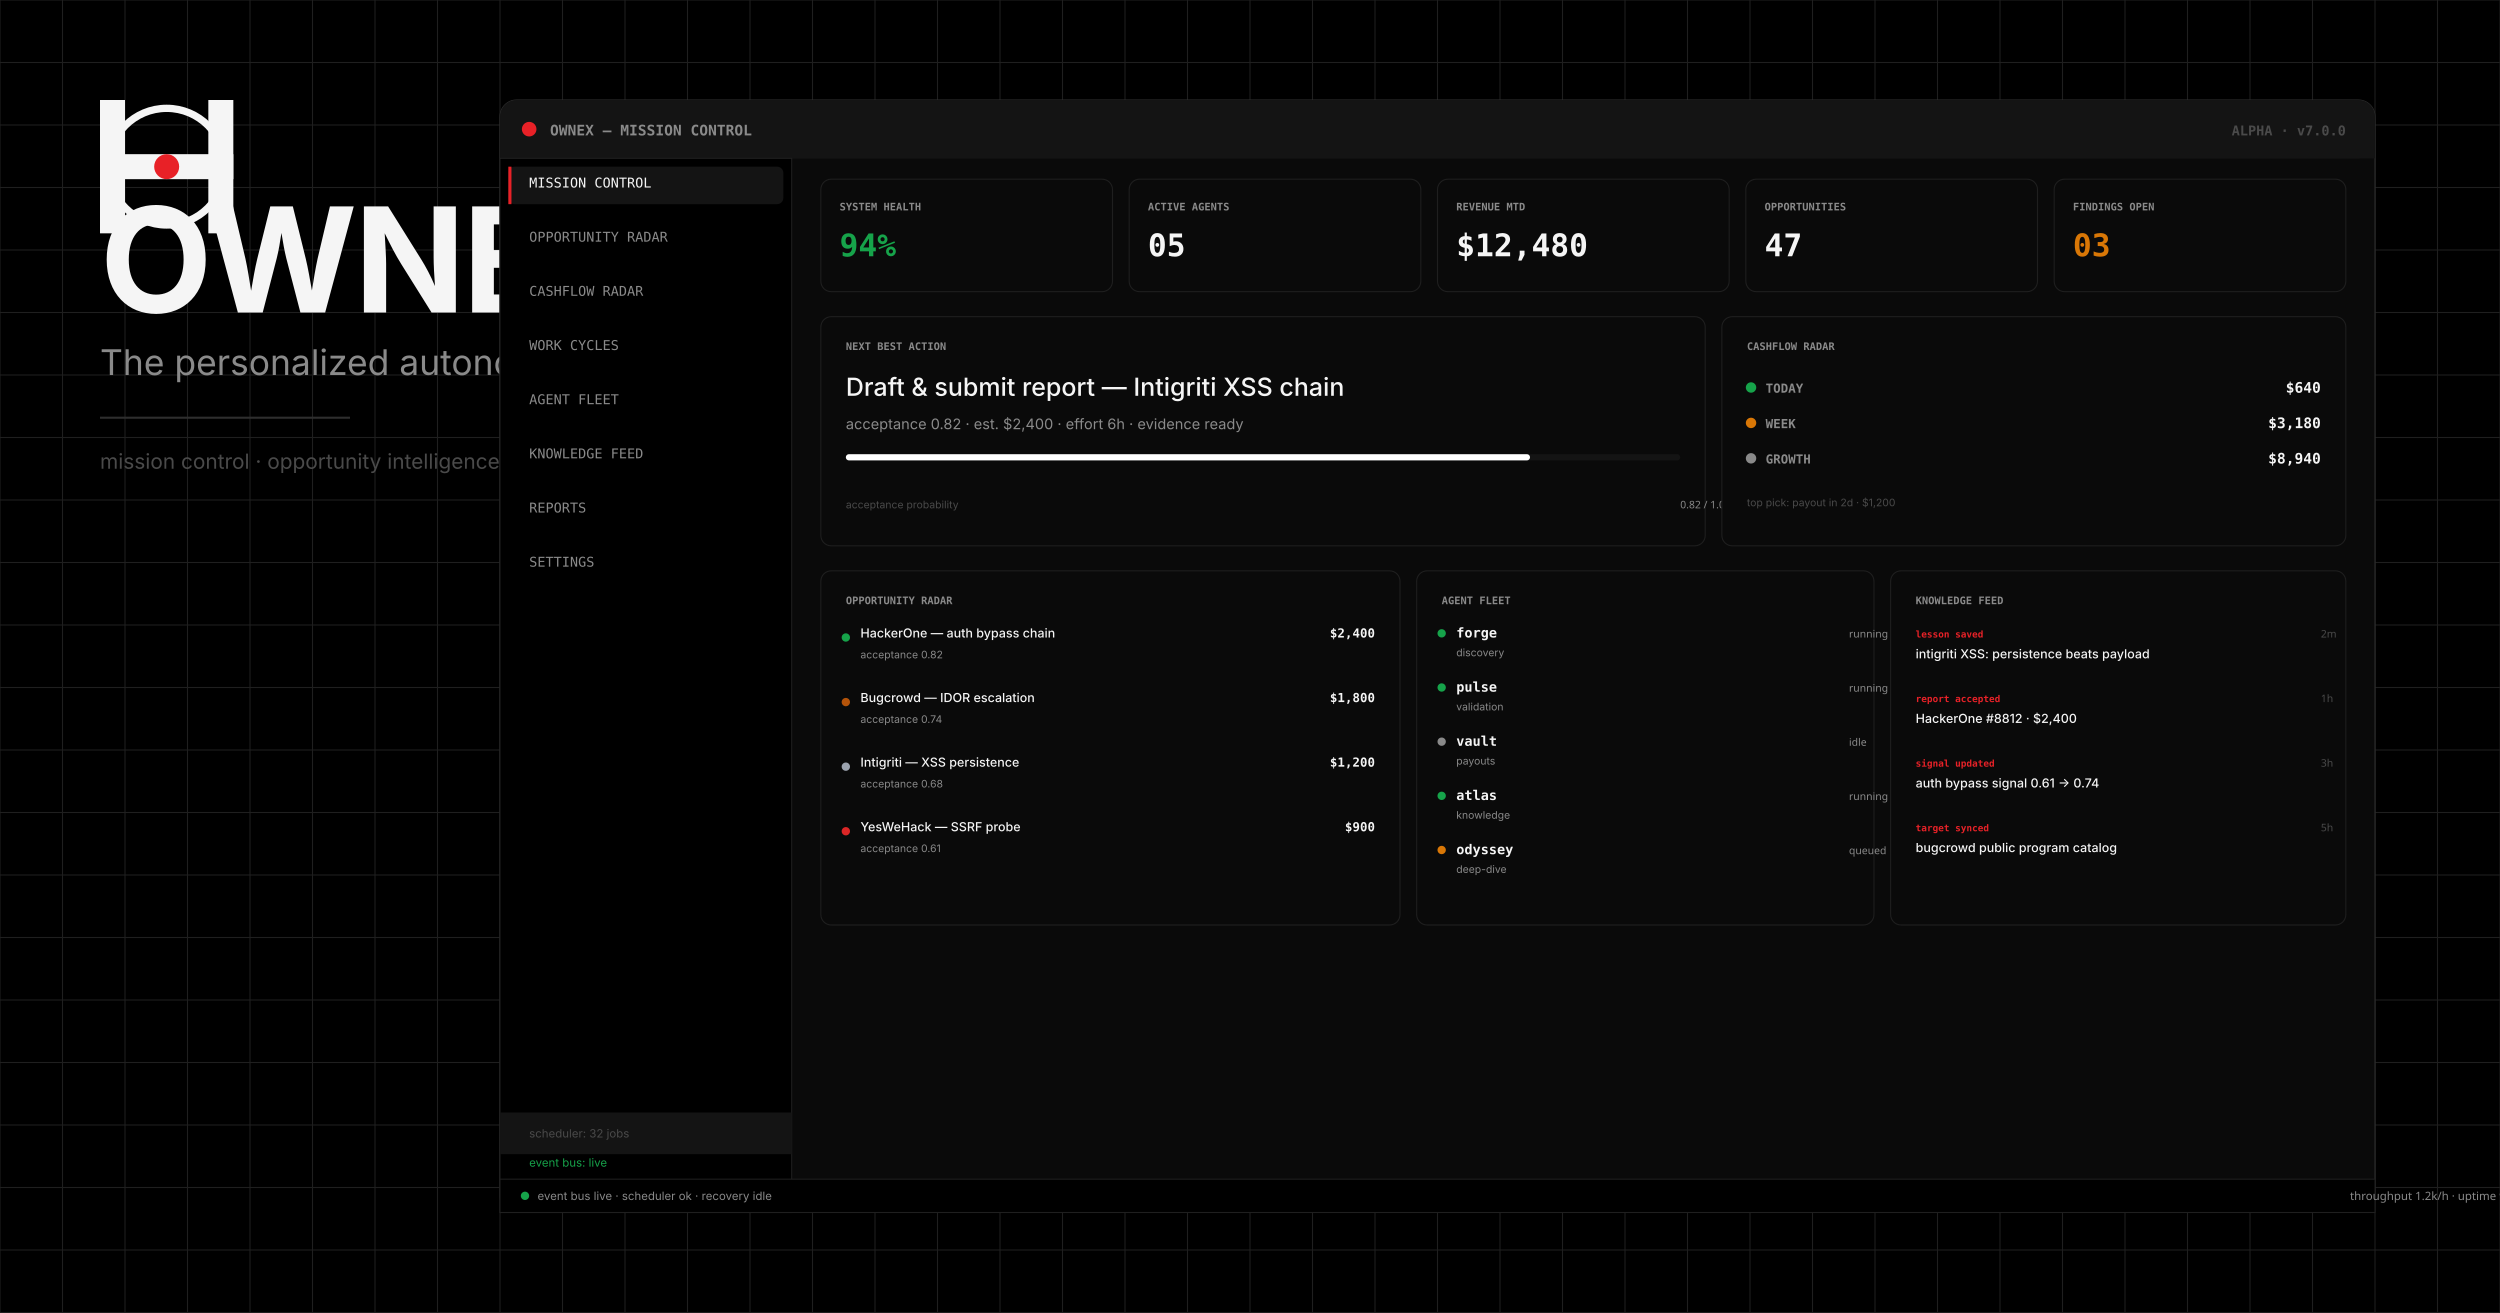
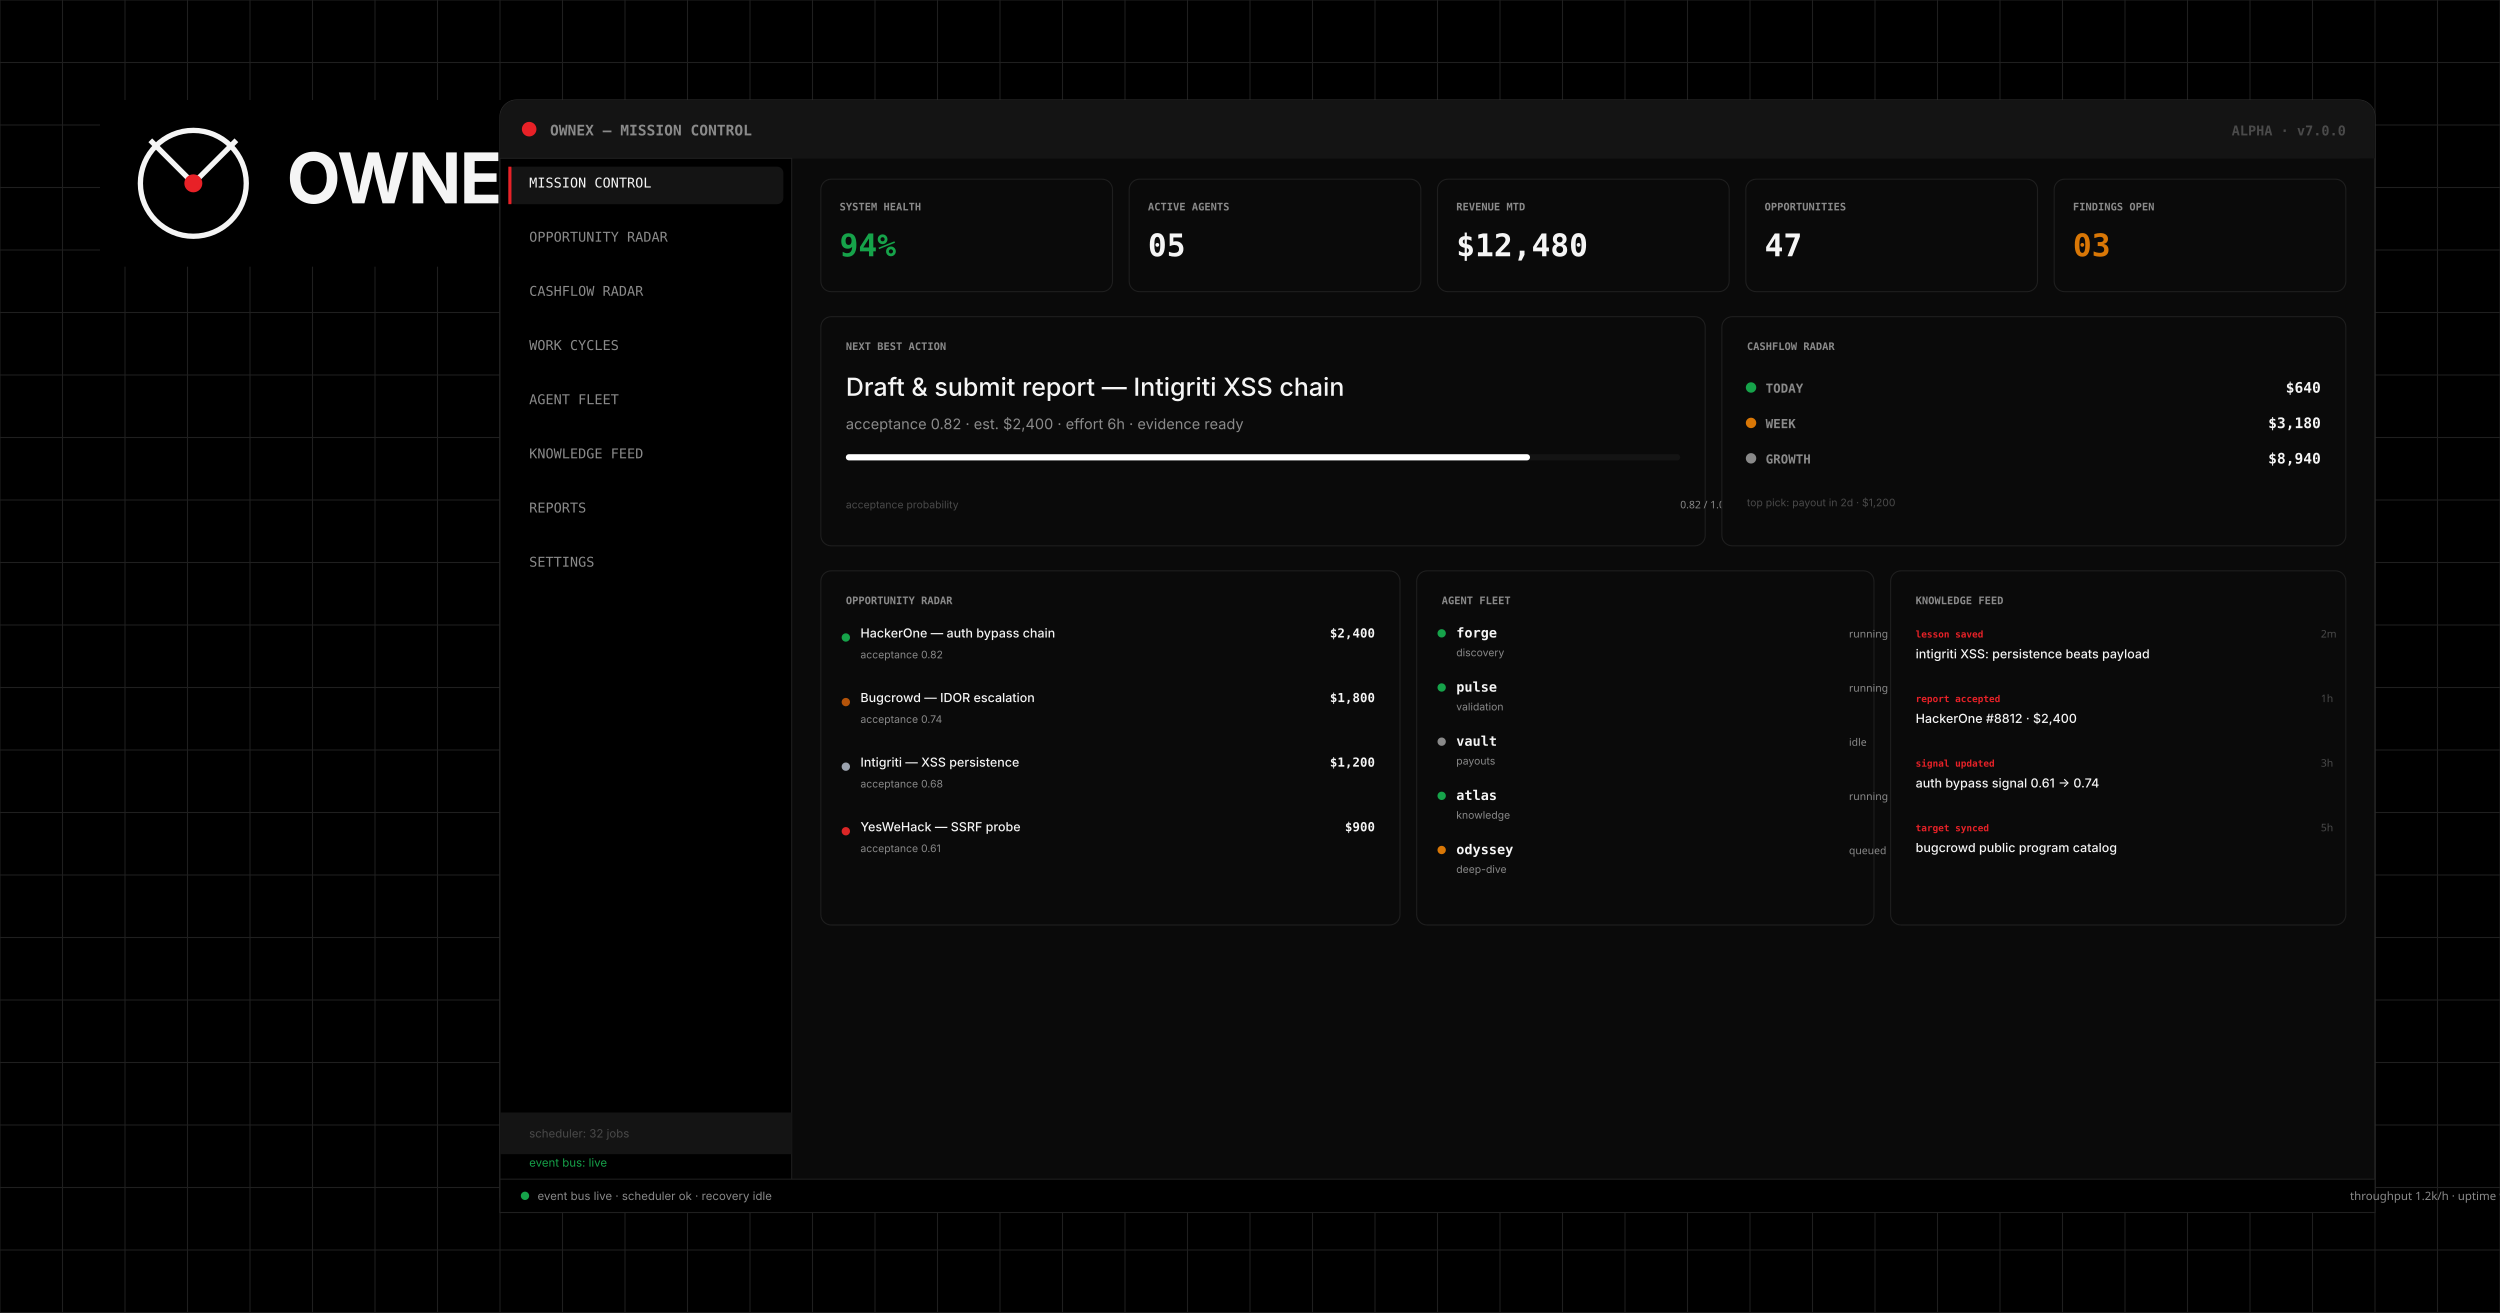
<svg xmlns="http://www.w3.org/2000/svg" width="2400" height="1260" viewBox="0 0 2400 1260">
  <rect x="0" y="0" width="2400" height="1260" rx="0" fill="#000000" />
  <line x1="0" y1="0" x2="0" y2="1260" stroke="#1f1f1f" stroke-width="1" />
  <line x1="60" y1="0" x2="60" y2="1260" stroke="#1f1f1f" stroke-width="1" />
  <line x1="120" y1="0" x2="120" y2="1260" stroke="#1f1f1f" stroke-width="1" />
  <line x1="180" y1="0" x2="180" y2="1260" stroke="#1f1f1f" stroke-width="1" />
  <line x1="240" y1="0" x2="240" y2="1260" stroke="#1f1f1f" stroke-width="1" />
  <line x1="300" y1="0" x2="300" y2="1260" stroke="#1f1f1f" stroke-width="1" />
  <line x1="360" y1="0" x2="360" y2="1260" stroke="#1f1f1f" stroke-width="1" />
  <line x1="420" y1="0" x2="420" y2="1260" stroke="#1f1f1f" stroke-width="1" />
  <line x1="480" y1="0" x2="480" y2="1260" stroke="#1f1f1f" stroke-width="1" />
  <line x1="540" y1="0" x2="540" y2="1260" stroke="#1f1f1f" stroke-width="1" />
  <line x1="600" y1="0" x2="600" y2="1260" stroke="#1f1f1f" stroke-width="1" />
  <line x1="660" y1="0" x2="660" y2="1260" stroke="#1f1f1f" stroke-width="1" />
  <line x1="720" y1="0" x2="720" y2="1260" stroke="#1f1f1f" stroke-width="1" />
  <line x1="780" y1="0" x2="780" y2="1260" stroke="#1f1f1f" stroke-width="1" />
  <line x1="840" y1="0" x2="840" y2="1260" stroke="#1f1f1f" stroke-width="1" />
  <line x1="900" y1="0" x2="900" y2="1260" stroke="#1f1f1f" stroke-width="1" />
  <line x1="960" y1="0" x2="960" y2="1260" stroke="#1f1f1f" stroke-width="1" />
  <line x1="1020" y1="0" x2="1020" y2="1260" stroke="#1f1f1f" stroke-width="1" />
  <line x1="1080" y1="0" x2="1080" y2="1260" stroke="#1f1f1f" stroke-width="1" />
  <line x1="1140" y1="0" x2="1140" y2="1260" stroke="#1f1f1f" stroke-width="1" />
  <line x1="1200" y1="0" x2="1200" y2="1260" stroke="#1f1f1f" stroke-width="1" />
  <line x1="1260" y1="0" x2="1260" y2="1260" stroke="#1f1f1f" stroke-width="1" />
  <line x1="1320" y1="0" x2="1320" y2="1260" stroke="#1f1f1f" stroke-width="1" />
  <line x1="1380" y1="0" x2="1380" y2="1260" stroke="#1f1f1f" stroke-width="1" />
  <line x1="1440" y1="0" x2="1440" y2="1260" stroke="#1f1f1f" stroke-width="1" />
  <line x1="1500" y1="0" x2="1500" y2="1260" stroke="#1f1f1f" stroke-width="1" />
  <line x1="1560" y1="0" x2="1560" y2="1260" stroke="#1f1f1f" stroke-width="1" />
  <line x1="1620" y1="0" x2="1620" y2="1260" stroke="#1f1f1f" stroke-width="1" />
  <line x1="1680" y1="0" x2="1680" y2="1260" stroke="#1f1f1f" stroke-width="1" />
  <line x1="1740" y1="0" x2="1740" y2="1260" stroke="#1f1f1f" stroke-width="1" />
  <line x1="1800" y1="0" x2="1800" y2="1260" stroke="#1f1f1f" stroke-width="1" />
  <line x1="1860" y1="0" x2="1860" y2="1260" stroke="#1f1f1f" stroke-width="1" />
  <line x1="1920" y1="0" x2="1920" y2="1260" stroke="#1f1f1f" stroke-width="1" />
  <line x1="1980" y1="0" x2="1980" y2="1260" stroke="#1f1f1f" stroke-width="1" />
  <line x1="2040" y1="0" x2="2040" y2="1260" stroke="#1f1f1f" stroke-width="1" />
  <line x1="2100" y1="0" x2="2100" y2="1260" stroke="#1f1f1f" stroke-width="1" />
  <line x1="2160" y1="0" x2="2160" y2="1260" stroke="#1f1f1f" stroke-width="1" />
  <line x1="2220" y1="0" x2="2220" y2="1260" stroke="#1f1f1f" stroke-width="1" />
  <line x1="2280" y1="0" x2="2280" y2="1260" stroke="#1f1f1f" stroke-width="1" />
  <line x1="2340" y1="0" x2="2340" y2="1260" stroke="#1f1f1f" stroke-width="1" />
  <line x1="2400" y1="0" x2="2400" y2="1260" stroke="#1f1f1f" stroke-width="1" />
  <line x1="0" y1="0" x2="2400" y2="0" stroke="#1f1f1f" stroke-width="1" />
  <line x1="0" y1="60" x2="2400" y2="60" stroke="#1f1f1f" stroke-width="1" />
  <line x1="0" y1="120" x2="2400" y2="120" stroke="#1f1f1f" stroke-width="1" />
  <line x1="0" y1="180" x2="2400" y2="180" stroke="#1f1f1f" stroke-width="1" />
  <line x1="0" y1="240" x2="2400" y2="240" stroke="#1f1f1f" stroke-width="1" />
  <line x1="0" y1="300" x2="2400" y2="300" stroke="#1f1f1f" stroke-width="1" />
  <line x1="0" y1="360" x2="2400" y2="360" stroke="#1f1f1f" stroke-width="1" />
  <line x1="0" y1="420" x2="2400" y2="420" stroke="#1f1f1f" stroke-width="1" />
  <line x1="0" y1="480" x2="2400" y2="480" stroke="#1f1f1f" stroke-width="1" />
  <line x1="0" y1="540" x2="2400" y2="540" stroke="#1f1f1f" stroke-width="1" />
  <line x1="0" y1="600" x2="2400" y2="600" stroke="#1f1f1f" stroke-width="1" />
  <line x1="0" y1="660" x2="2400" y2="660" stroke="#1f1f1f" stroke-width="1" />
  <line x1="0" y1="720" x2="2400" y2="720" stroke="#1f1f1f" stroke-width="1" />
  <line x1="0" y1="780" x2="2400" y2="780" stroke="#1f1f1f" stroke-width="1" />
  <line x1="0" y1="840" x2="2400" y2="840" stroke="#1f1f1f" stroke-width="1" />
  <line x1="0" y1="900" x2="2400" y2="900" stroke="#1f1f1f" stroke-width="1" />
  <line x1="0" y1="960" x2="2400" y2="960" stroke="#1f1f1f" stroke-width="1" />
  <line x1="0" y1="1020" x2="2400" y2="1020" stroke="#1f1f1f" stroke-width="1" />
  <line x1="0" y1="1080" x2="2400" y2="1080" stroke="#1f1f1f" stroke-width="1" />
  <line x1="0" y1="1140" x2="2400" y2="1140" stroke="#1f1f1f" stroke-width="1" />
  <line x1="0" y1="1200" x2="2400" y2="1200" stroke="#1f1f1f" stroke-width="1" />
  <line x1="0" y1="1260" x2="2400" y2="1260" stroke="#1f1f1f" stroke-width="1" />
-   <g transform="translate(96,96)">
-     <rect x="0" y="0" width="24" height="128" rx="0" fill="#f5f5f5" />
-     <rect x="104" y="0" width="24" height="128" rx="0" fill="#f5f5f5" />
-     <rect x="0" y="52" width="128" height="24" rx="0" fill="#f5f5f5" />
-     <circle cx="64" cy="64" r="56" fill="none" stroke="#f5f5f5" stroke-width="7" />
-     <circle cx="64" cy="64" r="12" fill="#e82127" />
+   <g transform="translate(96, 96) scale(1.0)">
+     <g width="800" height="160" viewBox="0 0 800 160">
+       <rect width="800" height="160" fill="#000000" />
+       <g transform="translate(32, 22.4) scale(0.4235294)">
+         <rect x="130.0" y="-2.0" width="12.0" height="135.0" fill="#F5F5F5" transform="rotate(45 136.0 136.0)" />
+         <rect x="130.0" y="-2.0" width="12.0" height="135.0" fill="#F5F5F5" transform="rotate(-45 136.0 136.0)" />
+         <circle cx="136.0" cy="136.0" r="120.0" fill="none" stroke="#F5F5F5" stroke-width="12.0" stroke-linecap="round" />
+         <circle cx="136.0" cy="136.0" r="20.4" fill="#E82127" />
+       </g>
+       <text x="179.2" y="99.2" font-family="'Inter', -apple-system, BlinkMacSystemFont, 'Segoe UI', sans-serif" font-size="67.2" font-weight="700" fill="#F5F5F5" letter-spacing="-0.025em" dominant-baseline="alphabetic">OWNEX</text>
+     </g>
  </g>
-   <text x="96" y="300" font-family="'Inter','DM Sans',system-ui,sans-serif" font-size="140" font-weight="700" fill="#f5f5f5" text-anchor="start" letter-spacing="-0.02em">OWNEX</text>
-   <text x="96" y="360" font-family="'Inter','DM Sans',system-ui,sans-serif" font-size="34" font-weight="400" fill="#8a8a8a" text-anchor="start" letter-spacing="0">The personalized autonomous operating system</text>
-   <rect x="96" y="400" width="240" height="2" rx="0" fill="#2e2e2e" />
-   <text x="96" y="450" font-family="'Inter','DM Sans',system-ui,sans-serif" font-size="20" font-weight="'JetBrains Mono','Fira Code',ui-monospace,monospace" fill="#4a4a4a" text-anchor="start" letter-spacing="0">mission control · opportunity intelligence · cashflow radar · work cycles</text>
  <rect x="480" y="96" width="1800" height="1068" rx="16" fill="#0a0a0a" stroke="#2e2e2e" stroke-width="1" />
  <rect x="480" y="96" width="1800" height="56" rx="16" fill="#141414" />
  <rect x="480" y="124" width="1800" height="28" rx="0" fill="#141414" />
  <circle cx="508" cy="124" r="7" fill="#e82127" />
  <text x="528" y="130" font-family="'JetBrains Mono','Fira Code',ui-monospace,monospace" font-size="14" font-weight="600" fill="#8a8a8a" text-anchor="start" letter-spacing="0">OWNEX — MISSION CONTROL</text>
  <text x="2252" y="130" font-family="'JetBrains Mono','Fira Code',ui-monospace,monospace" font-size="13" font-weight="600" fill="#4a4a4a" text-anchor="end" letter-spacing="0">ALPHA · v7.0.0</text>
  <rect x="480" y="152" width="280" height="1012" rx="0" fill="#000000" stroke="#1f1f1f" stroke-width="1" />
  <rect x="488" y="160" width="264" height="36" rx="6" fill="#141414" />
  <rect x="488" y="160" width="3" height="36" rx="0" fill="#e82127" />
  <text x="508" y="180" font-family="'JetBrains Mono','Fira Code',ui-monospace,monospace" font-size="13" font-weight="500" fill="#f5f5f5" text-anchor="start" letter-spacing="0">MISSION CONTROL</text>
  <text x="508" y="232" font-family="'JetBrains Mono','Fira Code',ui-monospace,monospace" font-size="13" font-weight="500" fill="#8a8a8a" text-anchor="start" letter-spacing="0">OPPORTUNITY RADAR</text>
  <text x="508" y="284" font-family="'JetBrains Mono','Fira Code',ui-monospace,monospace" font-size="13" font-weight="500" fill="#8a8a8a" text-anchor="start" letter-spacing="0">CASHFLOW RADAR</text>
  <text x="508" y="336" font-family="'JetBrains Mono','Fira Code',ui-monospace,monospace" font-size="13" font-weight="500" fill="#8a8a8a" text-anchor="start" letter-spacing="0">WORK CYCLES</text>
  <text x="508" y="388" font-family="'JetBrains Mono','Fira Code',ui-monospace,monospace" font-size="13" font-weight="500" fill="#8a8a8a" text-anchor="start" letter-spacing="0">AGENT FLEET</text>
  <text x="508" y="440" font-family="'JetBrains Mono','Fira Code',ui-monospace,monospace" font-size="13" font-weight="500" fill="#8a8a8a" text-anchor="start" letter-spacing="0">KNOWLEDGE FEED</text>
  <text x="508" y="492" font-family="'JetBrains Mono','Fira Code',ui-monospace,monospace" font-size="13" font-weight="500" fill="#8a8a8a" text-anchor="start" letter-spacing="0">REPORTS</text>
  <text x="508" y="544" font-family="'JetBrains Mono','Fira Code',ui-monospace,monospace" font-size="13" font-weight="500" fill="#8a8a8a" text-anchor="start" letter-spacing="0">SETTINGS</text>
  <rect x="480" y="1068" width="280" height="40" rx="0" fill="#141414" />
  <text x="508" y="1092" font-family="'Inter','DM Sans',system-ui,sans-serif" font-size="11" font-weight="'JetBrains Mono','Fira Code',ui-monospace,monospace" fill="#4a4a4a" text-anchor="start" letter-spacing="0">scheduler: 32 jobs</text>
  <text x="508" y="1120" font-family="'Inter','DM Sans',system-ui,sans-serif" font-size="11" font-weight="'JetBrains Mono','Fira Code',ui-monospace,monospace" fill="#16a34a" text-anchor="start" letter-spacing="0">event bus: live</text>
  <rect x="788" y="172" width="280" height="108" rx="10" fill="#0a0a0a" stroke="#1f1f1f" stroke-width="1" />
  <text x="806" y="202" font-family="'JetBrains Mono','Fira Code',ui-monospace,monospace" font-size="10" font-weight="600" fill="#8a8a8a" text-anchor="start" letter-spacing="0">SYSTEM HEALTH</text>
  <text x="806" y="246" font-family="'JetBrains Mono','Fira Code',ui-monospace,monospace" font-size="30" font-weight="700" fill="#16a34a" text-anchor="start" letter-spacing="0">94%</text>
  <rect x="1084" y="172" width="280" height="108" rx="10" fill="#0a0a0a" stroke="#1f1f1f" stroke-width="1" />
  <text x="1102" y="202" font-family="'JetBrains Mono','Fira Code',ui-monospace,monospace" font-size="10" font-weight="600" fill="#8a8a8a" text-anchor="start" letter-spacing="0">ACTIVE AGENTS</text>
  <text x="1102" y="246" font-family="'JetBrains Mono','Fira Code',ui-monospace,monospace" font-size="30" font-weight="700" fill="#f5f5f5" text-anchor="start" letter-spacing="0">05</text>
  <rect x="1380" y="172" width="280" height="108" rx="10" fill="#0a0a0a" stroke="#1f1f1f" stroke-width="1" />
  <text x="1398" y="202" font-family="'JetBrains Mono','Fira Code',ui-monospace,monospace" font-size="10" font-weight="600" fill="#8a8a8a" text-anchor="start" letter-spacing="0">REVENUE MTD</text>
  <text x="1398" y="246" font-family="'JetBrains Mono','Fira Code',ui-monospace,monospace" font-size="30" font-weight="700" fill="#f5f5f5" text-anchor="start" letter-spacing="0">$12,480</text>
  <rect x="1676" y="172" width="280" height="108" rx="10" fill="#0a0a0a" stroke="#1f1f1f" stroke-width="1" />
  <text x="1694" y="202" font-family="'JetBrains Mono','Fira Code',ui-monospace,monospace" font-size="10" font-weight="600" fill="#8a8a8a" text-anchor="start" letter-spacing="0">OPPORTUNITIES</text>
  <text x="1694" y="246" font-family="'JetBrains Mono','Fira Code',ui-monospace,monospace" font-size="30" font-weight="700" fill="#f5f5f5" text-anchor="start" letter-spacing="0">47</text>
  <rect x="1972" y="172" width="280" height="108" rx="10" fill="#0a0a0a" stroke="#1f1f1f" stroke-width="1" />
  <text x="1990" y="202" font-family="'JetBrains Mono','Fira Code',ui-monospace,monospace" font-size="10" font-weight="600" fill="#8a8a8a" text-anchor="start" letter-spacing="0">FINDINGS OPEN</text>
  <text x="1990" y="246" font-family="'JetBrains Mono','Fira Code',ui-monospace,monospace" font-size="30" font-weight="700" fill="#d97706" text-anchor="start" letter-spacing="0">03</text>
  <rect x="788" y="304" width="849" height="220" rx="10" fill="#0a0a0a" stroke="#1f1f1f" stroke-width="1" />
  <text x="812" y="336" font-family="'JetBrains Mono','Fira Code',ui-monospace,monospace" font-size="10" font-weight="600" fill="#8a8a8a" text-anchor="start" letter-spacing="0">NEXT BEST ACTION</text>
  <text x="812" y="380" font-family="'Inter','DM Sans',system-ui,sans-serif" font-size="24" font-weight="500" fill="#f5f5f5" text-anchor="start" letter-spacing="0">Draft &amp; submit report — Intigriti XSS chain</text>
  <text x="812" y="412" font-family="'Inter','DM Sans',system-ui,sans-serif" font-size="14" font-weight="'JetBrains Mono','Fira Code',ui-monospace,monospace" fill="#8a8a8a" text-anchor="start" letter-spacing="0">acceptance 0.82 · est. $2,400 · effort 6h · evidence ready</text>
  <rect x="812" y="436" width="801" height="6" rx="3" fill="#141414" />
  <rect x="812" y="436" width="656.82" height="6" rx="3" fill="#ffffff" />
  <text x="812" y="488" font-family="'Inter','DM Sans',system-ui,sans-serif" font-size="10" font-weight="'JetBrains Mono','Fira Code',ui-monospace,monospace" fill="#4a4a4a" text-anchor="start" letter-spacing="0">acceptance probability</text>
  <text x="1613" y="488" font-family="end" font-size="10" font-weight="'JetBrains Mono','Fira Code',ui-monospace,monospace" fill="#8a8a8a" text-anchor="start" letter-spacing="0">0.82 / 1.00</text>
  <rect x="1653" y="304" width="599" height="220" rx="10" fill="#0a0a0a" stroke="#1f1f1f" stroke-width="1" />
  <text x="1677" y="336" font-family="'JetBrains Mono','Fira Code',ui-monospace,monospace" font-size="10" font-weight="600" fill="#8a8a8a" text-anchor="start" letter-spacing="0">CASHFLOW RADAR</text>
  <circle cx="1681" cy="372" r="5" fill="#16a34a" />
  <text x="1695" y="377" font-family="'JetBrains Mono','Fira Code',ui-monospace,monospace" font-size="12" font-weight="600" fill="#8a8a8a" text-anchor="start" letter-spacing="0">TODAY</text>
  <text x="2228" y="377" font-family="'JetBrains Mono','Fira Code',ui-monospace,monospace" font-size="14" font-weight="700" fill="#f5f5f5" text-anchor="end" letter-spacing="0">$640</text>
  <circle cx="1681" cy="406" r="5" fill="#d97706" />
  <text x="1695" y="411" font-family="'JetBrains Mono','Fira Code',ui-monospace,monospace" font-size="12" font-weight="600" fill="#8a8a8a" text-anchor="start" letter-spacing="0">WEEK</text>
  <text x="2228" y="411" font-family="'JetBrains Mono','Fira Code',ui-monospace,monospace" font-size="14" font-weight="700" fill="#f5f5f5" text-anchor="end" letter-spacing="0">$3,180</text>
  <circle cx="1681" cy="440" r="5" fill="#8a8a8a" />
  <text x="1695" y="445" font-family="'JetBrains Mono','Fira Code',ui-monospace,monospace" font-size="12" font-weight="600" fill="#8a8a8a" text-anchor="start" letter-spacing="0">GROWTH</text>
  <text x="2228" y="445" font-family="'JetBrains Mono','Fira Code',ui-monospace,monospace" font-size="14" font-weight="700" fill="#f5f5f5" text-anchor="end" letter-spacing="0">$8,940</text>
  <text x="1677" y="486" font-family="'Inter','DM Sans',system-ui,sans-serif" font-size="10" font-weight="'JetBrains Mono','Fira Code',ui-monospace,monospace" fill="#4a4a4a" text-anchor="start" letter-spacing="0">top pick: payout in 2d · $1,200</text>
  <rect x="788" y="548" width="556" height="340" rx="10" fill="#0a0a0a" stroke="#1f1f1f" stroke-width="1" />
  <text x="812" y="580" font-family="'JetBrains Mono','Fira Code',ui-monospace,monospace" font-size="10" font-weight="600" fill="#8a8a8a" text-anchor="start" letter-spacing="0">OPPORTUNITY RADAR</text>
  <circle cx="812" cy="612" r="4" fill="#16a34a" />
  <text x="826" y="612" font-family="'Inter','DM Sans',system-ui,sans-serif" font-size="12" font-weight="500" fill="#f5f5f5" text-anchor="start" letter-spacing="0">HackerOne — auth bypass chain</text>
  <text x="826" y="632" font-family="'Inter','DM Sans',system-ui,sans-serif" font-size="10" font-weight="'JetBrains Mono','Fira Code',ui-monospace,monospace" fill="#8a8a8a" text-anchor="start" letter-spacing="0">acceptance 0.82</text>
  <text x="1320" y="612" font-family="'JetBrains Mono','Fira Code',ui-monospace,monospace" font-size="12" font-weight="600" fill="#f5f5f5" text-anchor="end" letter-spacing="0">$2,400</text>
  <circle cx="812" cy="674" r="4" fill="#b45309" />
  <text x="826" y="674" font-family="'Inter','DM Sans',system-ui,sans-serif" font-size="12" font-weight="500" fill="#f5f5f5" text-anchor="start" letter-spacing="0">Bugcrowd — IDOR escalation</text>
  <text x="826" y="694" font-family="'Inter','DM Sans',system-ui,sans-serif" font-size="10" font-weight="'JetBrains Mono','Fira Code',ui-monospace,monospace" fill="#8a8a8a" text-anchor="start" letter-spacing="0">acceptance 0.74</text>
  <text x="1320" y="674" font-family="'JetBrains Mono','Fira Code',ui-monospace,monospace" font-size="12" font-weight="600" fill="#f5f5f5" text-anchor="end" letter-spacing="0">$1,800</text>
  <circle cx="812" cy="736" r="4" fill="#9CA3AF" />
  <text x="826" y="736" font-family="'Inter','DM Sans',system-ui,sans-serif" font-size="12" font-weight="500" fill="#f5f5f5" text-anchor="start" letter-spacing="0">Intigriti — XSS persistence</text>
  <text x="826" y="756" font-family="'Inter','DM Sans',system-ui,sans-serif" font-size="10" font-weight="'JetBrains Mono','Fira Code',ui-monospace,monospace" fill="#8a8a8a" text-anchor="start" letter-spacing="0">acceptance 0.68</text>
  <text x="1320" y="736" font-family="'JetBrains Mono','Fira Code',ui-monospace,monospace" font-size="12" font-weight="600" fill="#f5f5f5" text-anchor="end" letter-spacing="0">$1,200</text>
  <circle cx="812" cy="798" r="4" fill="#dc2626" />
  <text x="826" y="798" font-family="'Inter','DM Sans',system-ui,sans-serif" font-size="12" font-weight="500" fill="#f5f5f5" text-anchor="start" letter-spacing="0">YesWeHack — SSRF probe</text>
  <text x="826" y="818" font-family="'Inter','DM Sans',system-ui,sans-serif" font-size="10" font-weight="'JetBrains Mono','Fira Code',ui-monospace,monospace" fill="#8a8a8a" text-anchor="start" letter-spacing="0">acceptance 0.61</text>
  <text x="1320" y="798" font-family="'JetBrains Mono','Fira Code',ui-monospace,monospace" font-size="12" font-weight="600" fill="#f5f5f5" text-anchor="end" letter-spacing="0">$900</text>
  <rect x="1360" y="548" width="439" height="340" rx="10" fill="#0a0a0a" stroke="#1f1f1f" stroke-width="1" />
  <text x="1384" y="580" font-family="'JetBrains Mono','Fira Code',ui-monospace,monospace" font-size="10" font-weight="600" fill="#8a8a8a" text-anchor="start" letter-spacing="0">AGENT FLEET</text>
  <circle cx="1384" cy="608" r="4" fill="#16a34a" />
  <text x="1398" y="612" font-family="'JetBrains Mono','Fira Code',ui-monospace,monospace" font-size="13" font-weight="600" fill="#f5f5f5" text-anchor="start" letter-spacing="0">forge</text>
  <text x="1398" y="630" font-family="'Inter','DM Sans',system-ui,sans-serif" font-size="10" font-weight="400" fill="#8a8a8a" text-anchor="start" letter-spacing="0">discovery</text>
  <text x="1775" y="612" font-family="end" font-size="10" font-weight="'JetBrains Mono','Fira Code',ui-monospace,monospace" fill="#8a8a8a" text-anchor="start" letter-spacing="0">running</text>
  <circle cx="1384" cy="660" r="4" fill="#16a34a" />
  <text x="1398" y="664" font-family="'JetBrains Mono','Fira Code',ui-monospace,monospace" font-size="13" font-weight="600" fill="#f5f5f5" text-anchor="start" letter-spacing="0">pulse</text>
  <text x="1398" y="682" font-family="'Inter','DM Sans',system-ui,sans-serif" font-size="10" font-weight="400" fill="#8a8a8a" text-anchor="start" letter-spacing="0">validation</text>
  <text x="1775" y="664" font-family="end" font-size="10" font-weight="'JetBrains Mono','Fira Code',ui-monospace,monospace" fill="#8a8a8a" text-anchor="start" letter-spacing="0">running</text>
  <circle cx="1384" cy="712" r="4" fill="#8a8a8a" />
  <text x="1398" y="716" font-family="'JetBrains Mono','Fira Code',ui-monospace,monospace" font-size="13" font-weight="600" fill="#f5f5f5" text-anchor="start" letter-spacing="0">vault</text>
  <text x="1398" y="734" font-family="'Inter','DM Sans',system-ui,sans-serif" font-size="10" font-weight="400" fill="#8a8a8a" text-anchor="start" letter-spacing="0">payouts</text>
  <text x="1775" y="716" font-family="end" font-size="10" font-weight="'JetBrains Mono','Fira Code',ui-monospace,monospace" fill="#8a8a8a" text-anchor="start" letter-spacing="0">idle</text>
  <circle cx="1384" cy="764" r="4" fill="#16a34a" />
  <text x="1398" y="768" font-family="'JetBrains Mono','Fira Code',ui-monospace,monospace" font-size="13" font-weight="600" fill="#f5f5f5" text-anchor="start" letter-spacing="0">atlas</text>
  <text x="1398" y="786" font-family="'Inter','DM Sans',system-ui,sans-serif" font-size="10" font-weight="400" fill="#8a8a8a" text-anchor="start" letter-spacing="0">knowledge</text>
  <text x="1775" y="768" font-family="end" font-size="10" font-weight="'JetBrains Mono','Fira Code',ui-monospace,monospace" fill="#8a8a8a" text-anchor="start" letter-spacing="0">running</text>
  <circle cx="1384" cy="816" r="4" fill="#d97706" />
  <text x="1398" y="820" font-family="'JetBrains Mono','Fira Code',ui-monospace,monospace" font-size="13" font-weight="600" fill="#f5f5f5" text-anchor="start" letter-spacing="0">odyssey</text>
  <text x="1398" y="838" font-family="'Inter','DM Sans',system-ui,sans-serif" font-size="10" font-weight="400" fill="#8a8a8a" text-anchor="start" letter-spacing="0">deep-dive</text>
  <text x="1775" y="820" font-family="end" font-size="10" font-weight="'JetBrains Mono','Fira Code',ui-monospace,monospace" fill="#8a8a8a" text-anchor="start" letter-spacing="0">queued</text>
  <rect x="1815" y="548" width="437" height="340" rx="10" fill="#0a0a0a" stroke="#1f1f1f" stroke-width="1" />
  <text x="1839" y="580" font-family="'JetBrains Mono','Fira Code',ui-monospace,monospace" font-size="10" font-weight="600" fill="#8a8a8a" text-anchor="start" letter-spacing="0">KNOWLEDGE FEED</text>
  <text x="1839" y="612" font-family="'JetBrains Mono','Fira Code',ui-monospace,monospace" font-size="9" font-weight="600" fill="#e82127" text-anchor="start" letter-spacing="0">lesson saved</text>
  <text x="1839" y="632" font-family="'Inter','DM Sans',system-ui,sans-serif" font-size="12" font-weight="500" fill="#f5f5f5" text-anchor="start" letter-spacing="0">intigriti XSS: persistence beats payload</text>
  <text x="2228" y="612" font-family="end" font-size="10" font-weight="'JetBrains Mono','Fira Code',ui-monospace,monospace" fill="#4a4a4a" text-anchor="start" letter-spacing="0">2m</text>
  <text x="1839" y="674" font-family="'JetBrains Mono','Fira Code',ui-monospace,monospace" font-size="9" font-weight="600" fill="#e82127" text-anchor="start" letter-spacing="0">report accepted</text>
  <text x="1839" y="694" font-family="'Inter','DM Sans',system-ui,sans-serif" font-size="12" font-weight="500" fill="#f5f5f5" text-anchor="start" letter-spacing="0">HackerOne #8812 · $2,400</text>
  <text x="2228" y="674" font-family="end" font-size="10" font-weight="'JetBrains Mono','Fira Code',ui-monospace,monospace" fill="#4a4a4a" text-anchor="start" letter-spacing="0">1h</text>
  <text x="1839" y="736" font-family="'JetBrains Mono','Fira Code',ui-monospace,monospace" font-size="9" font-weight="600" fill="#e82127" text-anchor="start" letter-spacing="0">signal updated</text>
  <text x="1839" y="756" font-family="'Inter','DM Sans',system-ui,sans-serif" font-size="12" font-weight="500" fill="#f5f5f5" text-anchor="start" letter-spacing="0">auth bypass signal 0.61 → 0.74</text>
  <text x="2228" y="736" font-family="end" font-size="10" font-weight="'JetBrains Mono','Fira Code',ui-monospace,monospace" fill="#4a4a4a" text-anchor="start" letter-spacing="0">3h</text>
  <text x="1839" y="798" font-family="'JetBrains Mono','Fira Code',ui-monospace,monospace" font-size="9" font-weight="600" fill="#e82127" text-anchor="start" letter-spacing="0">target synced</text>
  <text x="1839" y="818" font-family="'Inter','DM Sans',system-ui,sans-serif" font-size="12" font-weight="500" fill="#f5f5f5" text-anchor="start" letter-spacing="0">bugcrowd public program catalog</text>
  <text x="2228" y="798" font-family="end" font-size="10" font-weight="'JetBrains Mono','Fira Code',ui-monospace,monospace" fill="#4a4a4a" text-anchor="start" letter-spacing="0">5h</text>
  <rect x="480" y="1132" width="1800" height="32" rx="0" fill="#000000" stroke="#1f1f1f" stroke-width="1" />
  <circle cx="504" cy="1148" r="4" fill="#16a34a" />
  <text x="516" y="1152" font-family="'Inter','DM Sans',system-ui,sans-serif" font-size="11" font-weight="'JetBrains Mono','Fira Code',ui-monospace,monospace" fill="#8a8a8a" text-anchor="start" letter-spacing="0">event bus live · scheduler ok · recovery idle</text>
  <text x="2256" y="1152" font-family="end" font-size="11" font-weight="'JetBrains Mono','Fira Code',ui-monospace,monospace" fill="#8a8a8a" text-anchor="start" letter-spacing="0">throughput 1.2k/h · uptime 99.98%</text>
</svg>
